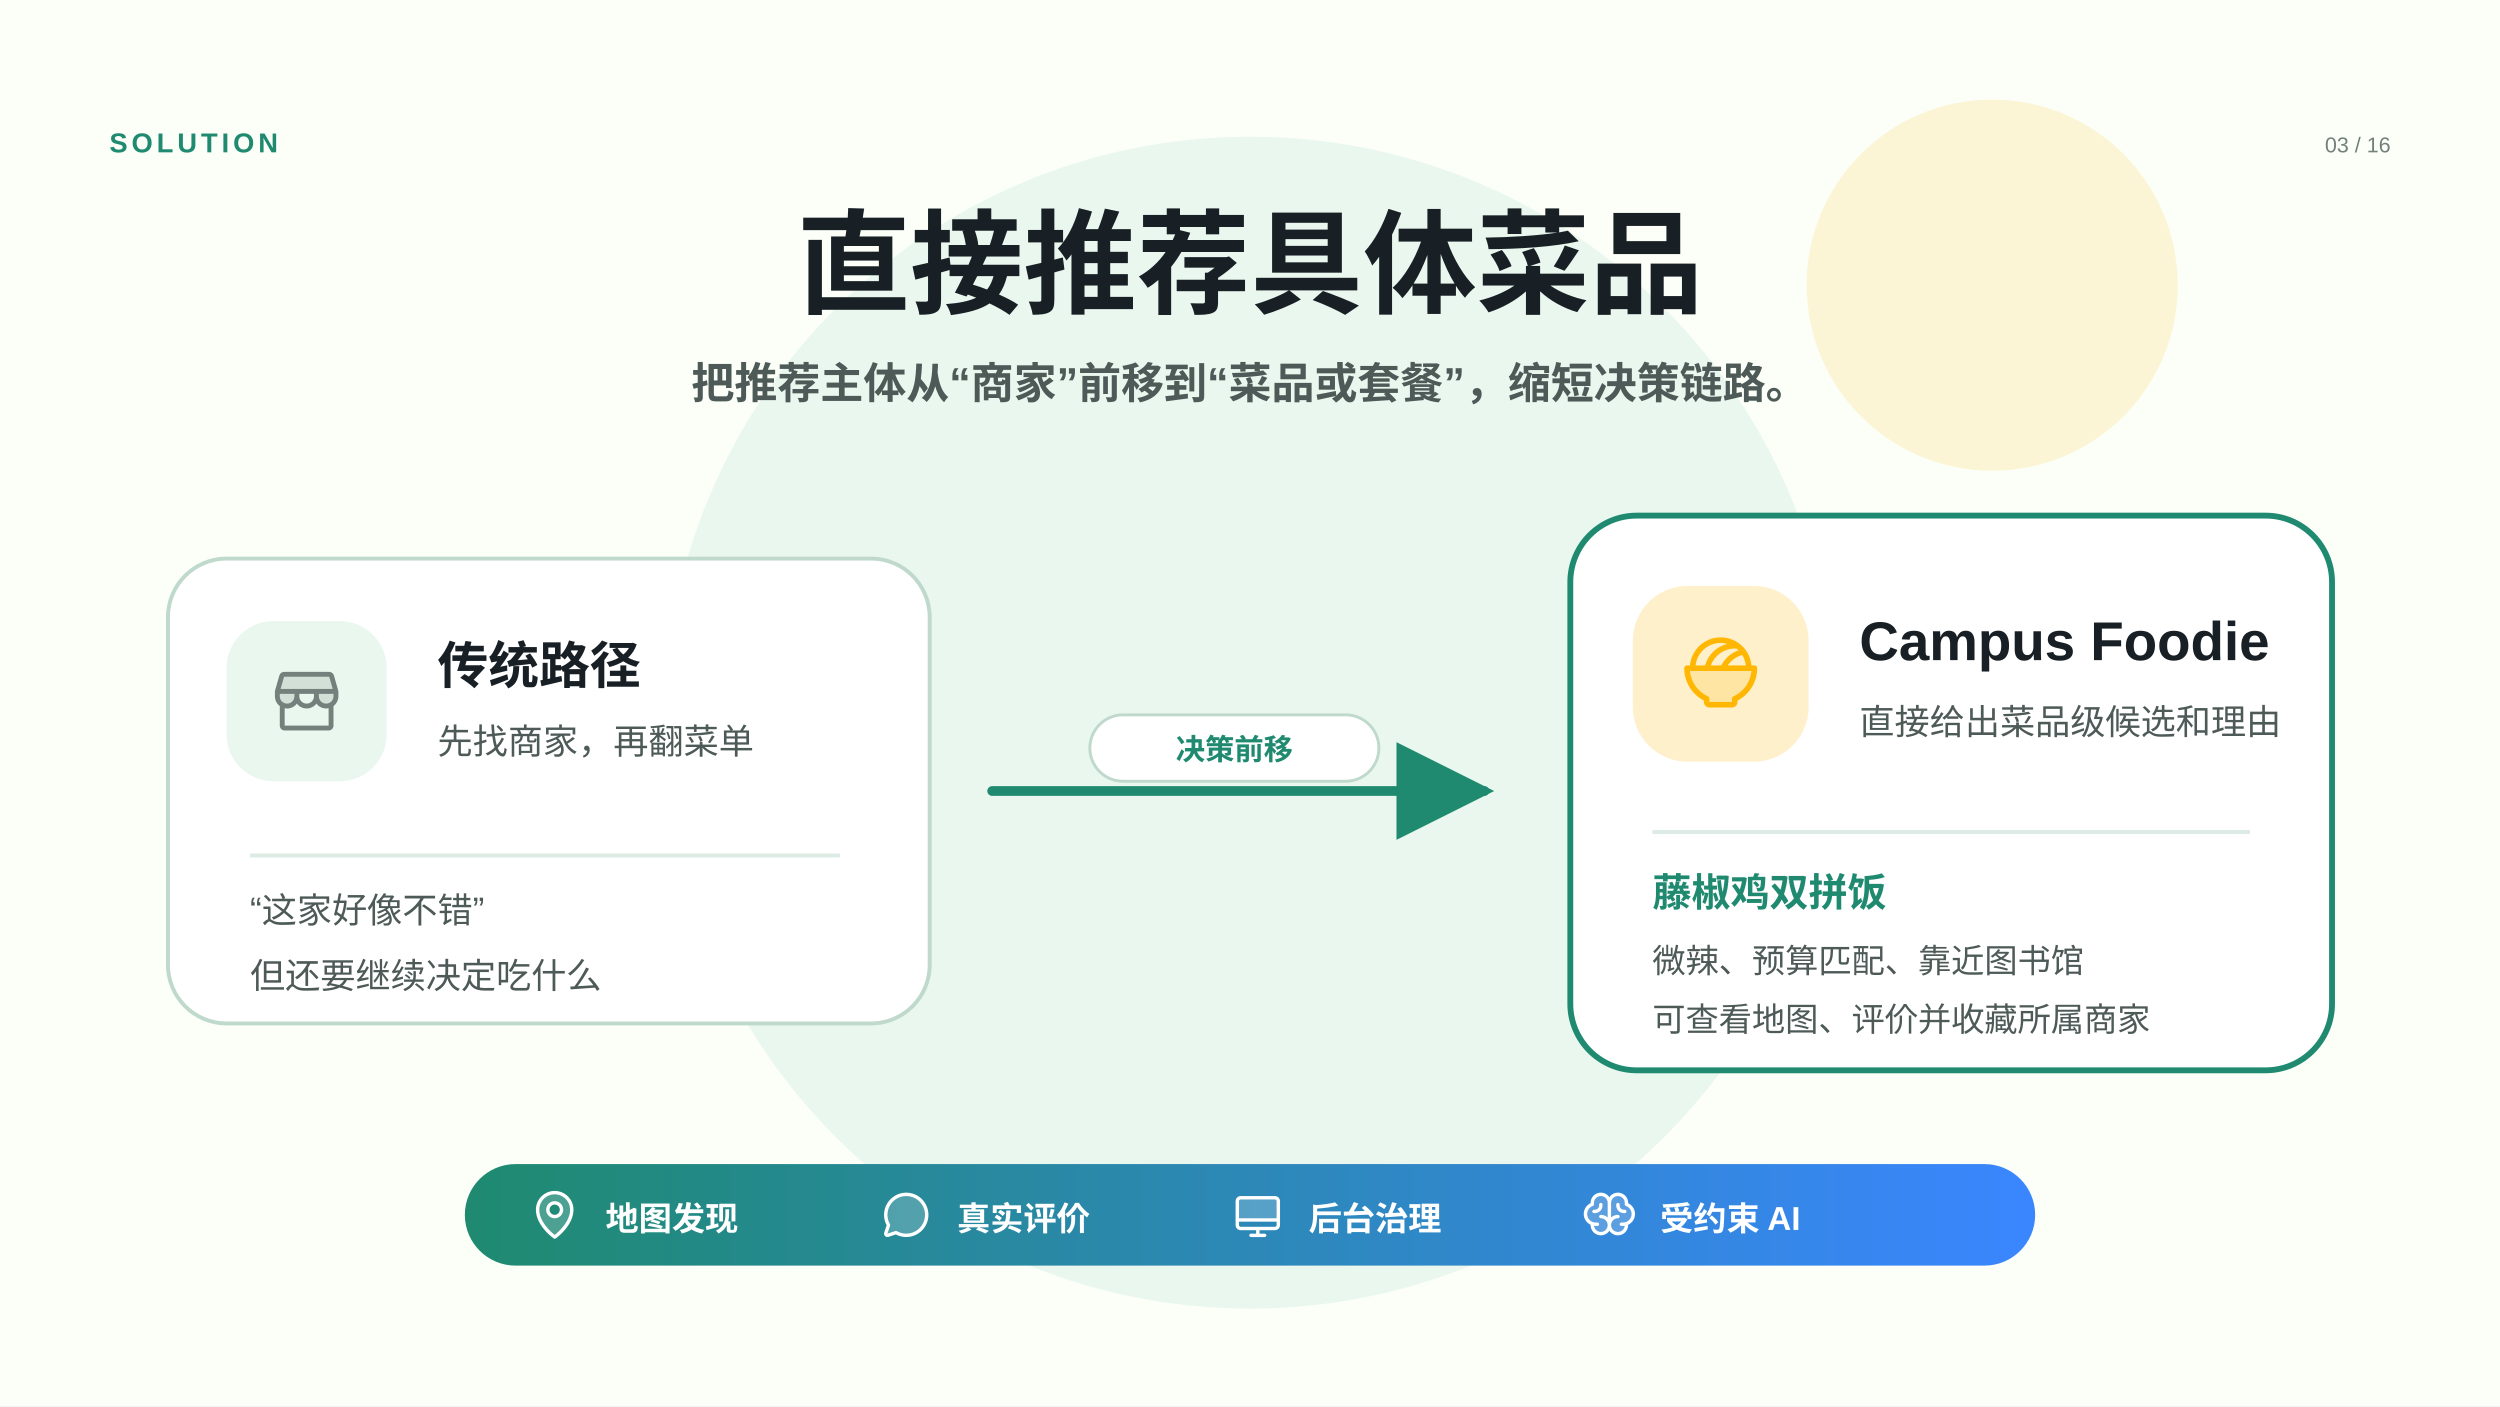
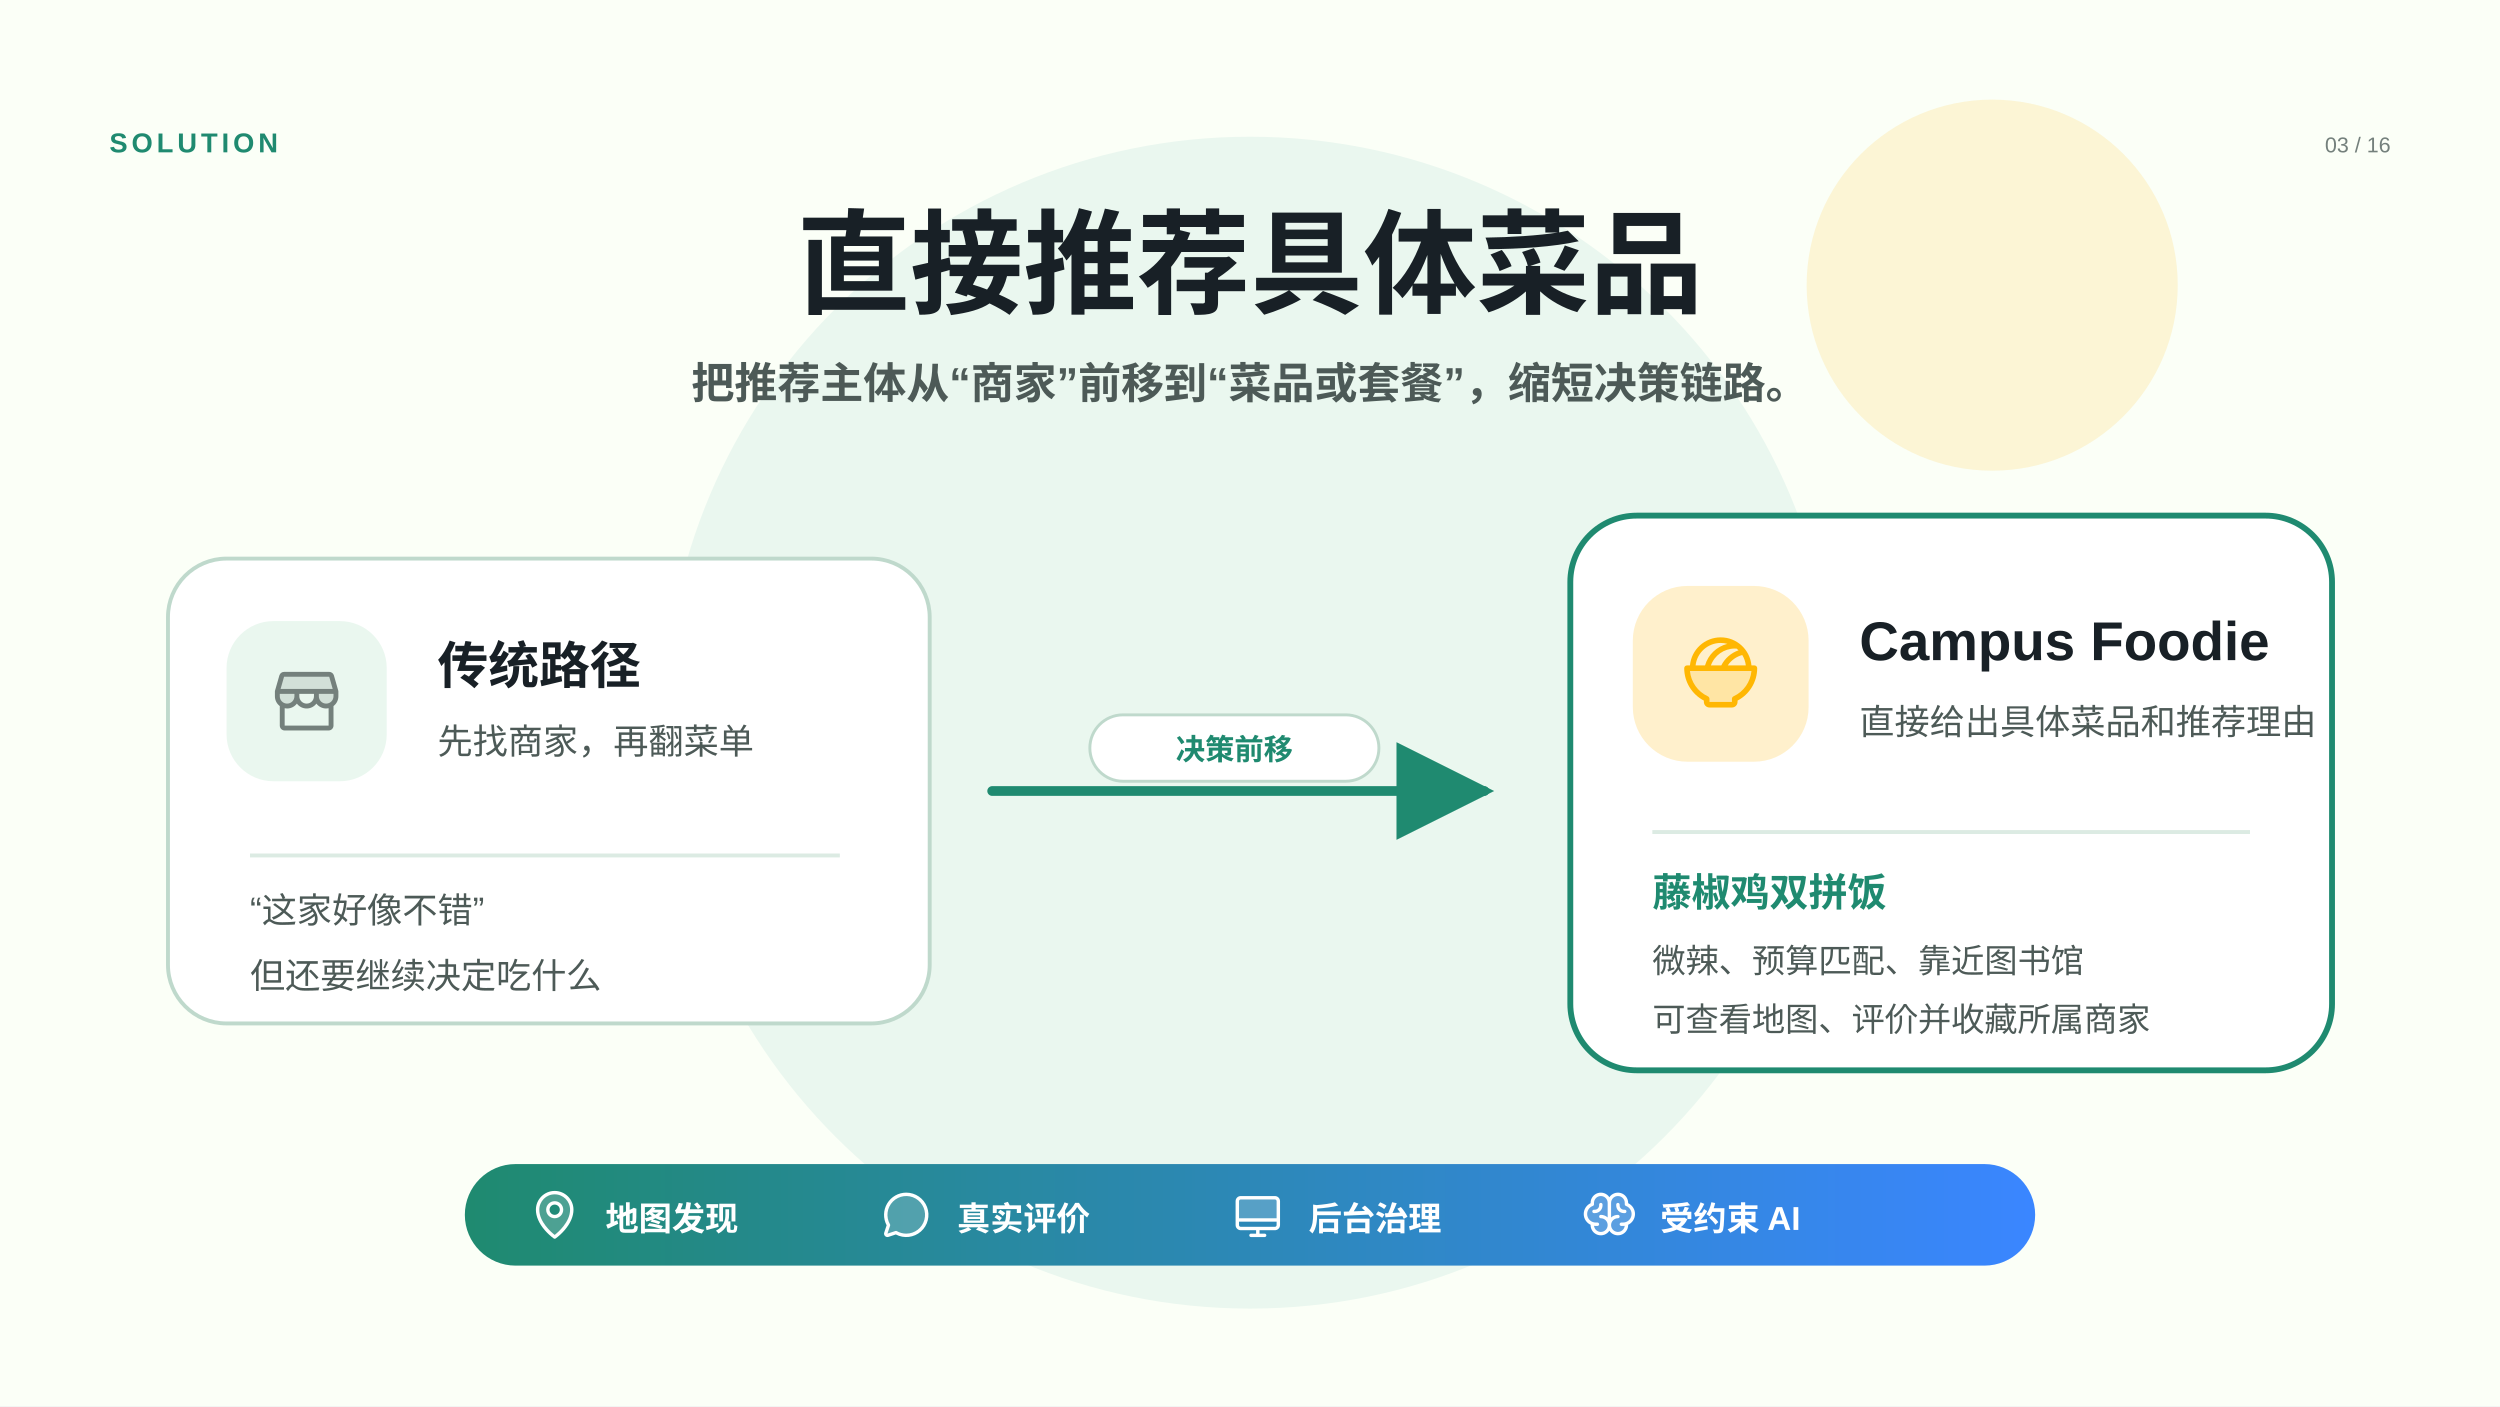
<svg xmlns="http://www.w3.org/2000/svg" viewBox="0 0 1280 720" width="1280" height="720">
  <defs>
    <linearGradient id="heroGreen" x1="0%" y1="0%" x2="100%" y2="0%">
      <stop offset="0%" stop-color="#1F8A70" />
      <stop offset="100%" stop-color="#3A86FF" />
    </linearGradient>
    <marker id="arrowPrimary" markerWidth="10" markerHeight="10" refX="9" refY="5" orient="auto" markerUnits="strokeWidth">
      <path d="M0,0 L10,5 L0,10 Z" fill="#1F8A70" />
    </marker>
  </defs>
  <g id="background">
    <rect x="0" y="0" width="1280" height="720" fill="#FBFFF7" />
    <circle cx="640" cy="370" r="300" fill="#EAF7EF" />
    <circle cx="1020" cy="146" r="95" fill="#FFB703" fill-opacity="0.14" />
  </g>
  <g id="header">
    <text x="56" y="78" font-family="'Microsoft YaHei', 'PingFang SC', Arial, sans-serif" font-size="14" font-weight="700" fill="#1F8A70" letter-spacing="2">SOLUTION</text>
    <text x="1224" y="78" text-anchor="end" font-family="'Microsoft YaHei', 'PingFang SC', Arial, sans-serif" font-size="11" fill="#74807C">03 / 16</text>
  </g>
  <g id="title-block">
    <text x="640" y="156" text-anchor="middle" font-family="'Trebuchet MS', 'Microsoft YaHei', 'PingFang SC', sans-serif" font-size="58" font-weight="800" fill="#182026">直接推荐具体菜品</text>
    <text x="640" y="204" text-anchor="middle" font-family="'Microsoft YaHei', 'PingFang SC', Arial, sans-serif" font-size="22" font-weight="700" fill="#4D5A57">把推荐主体从“商家”前移到“菜品或套餐”，缩短决策链路。</text>
  </g>
  <g id="before-block">
    <path fill="#FFFFFF" stroke="#BFD9CC" stroke-width="2" d="M116,286 H446 A30,30 0 0 1 476,316 V494 A30,30 0 0 1 446,524 H116 A30,30 0 0 1 86,494 V316 A30,30 0 0 1 116,286 Z" />
    <path fill="#EAF7EF" d="M140,318 H174 A24,24 0 0 1 198,342 V376 A24,24 0 0 1 174,400 H140 A24,24 0 0 1 116,376 V342 A24,24 0 0 1 140,318 Z" />
    <g transform="translate(137, 339) scale(0.15625)" fill="#74807C">
      <path d="M224,96v16a32,32,0,0,1-64,0V96H96v16a32,32,0,0,1-64,0V96L46.34,45.8A8,8,0,0,1,54,40H202a8,8,0,0,1,7.69,5.8Z" opacity="0.2" />
      <path d="M232,96a7.89,7.89,0,0,0-.3-2.2L217.35,43.6A16.07,16.07,0,0,0,202,32H54A16.07,16.07,0,0,0,38.65,43.6L24.31,93.8A7.89,7.89,0,0,0,24,96v16a40,40,0,0,0,16,32v64a16,16,0,0,0,16,16H200a16,16,0,0,0,16-16V144a40,40,0,0,0,16-32ZM54,48H202l11.42,40H42.61Zm50,56h48v8a24,24,0,0,1-48,0Zm-16,0v8a24,24,0,0,1-48,0v-8ZM200,208H56V151.2a40.57,40.57,0,0,0,8,.8,40,40,0,0,0,32-16,40,40,0,0,0,64,0,40,40,0,0,0,32,16,40.57,40.57,0,0,0,8-.8Zm-8-72a24,24,0,0,1-24-24v-8h48v8A24,24,0,0,1,192,136Z" />
    </g>
    <text x="224" y="350" font-family="'Microsoft YaHei', 'PingFang SC', Arial, sans-serif" font-size="26" font-weight="800" fill="#182026">传统路径</text>
    <text x="224" y="386" font-family="'Microsoft YaHei', 'PingFang SC', Arial, sans-serif" font-size="18" fill="#4D5A57">先找商家，再翻菜单</text>
    <line x1="128" y1="438" x2="430" y2="438" stroke="#DCEBE3" stroke-width="2" />
    <text x="128" y="472" font-family="'Microsoft YaHei', 'PingFang SC', Arial, sans-serif" font-size="18" fill="#4D5A57">“这家好像不错”</text>
    <text x="128" y="506" font-family="'Microsoft YaHei', 'PingFang SC', Arial, sans-serif" font-size="18" fill="#4D5A57">但还要继续决定吃什么</text>
  </g>
  <g id="arrow-shift">
    <line x1="508" y1="405" x2="760" y2="405" stroke="#1F8A70" stroke-width="5" stroke-linecap="round" marker-end="url(#arrowPrimary)" />
    <path fill="#FFFFFF" stroke="#BFD9CC" stroke-width="1.5" d="M575,366 H689 A17,17 0 0 1 706,383 V383 A17,17 0 0 1 689,400 H575 A17,17 0 0 1 558,383 V383 A17,17 0 0 1 575,366 Z" />
    <text x="632" y="389" text-anchor="middle" font-family="'Microsoft YaHei', 'PingFang SC', Arial, sans-serif" font-size="15" font-weight="700" fill="#1F8A70">决策前移</text>
  </g>
  <g id="after-block">
    <path fill="#FFFFFF" stroke="#1F8A70" stroke-width="3" d="M838,264 H1160 A34,34 0 0 1 1194,298 V514 A34,34 0 0 1 1160,548 H838 A34,34 0 0 1 804,514 V298 A34,34 0 0 1 838,264 Z" />
    <path fill="#FFB703" fill-opacity="0.20" d="M864,300 H898 A28,28 0 0 1 926,328 V362 A28,28 0 0 1 898,390 H864 A28,28 0 0 1 836,362 V328 A28,28 0 0 1 864,300 Z" />
    <g transform="translate(858, 322) scale(0.179688)" fill="#FFB703">
      <path d="M224,112a96,96,0,0,1-56,87.3V208a8,8,0,0,1-8,8H96a8,8,0,0,1-8-8v-8.7A96,96,0,0,1,32,112Z" opacity="0.2" />
      <path d="M224,104h-8.37a88,88,0,0,0-175.26,0H32a8,8,0,0,0-8,8,104.35,104.35,0,0,0,56,92.28V208a16,16,0,0,0,16,16h64a16,16,0,0,0,16-16v-3.72A104.35,104.35,0,0,0,232,112,8,8,0,0,0,224,104ZM173.48,56.23q2.75,2.25,5.27,4.75a87.92,87.92,0,0,0-49.15,43H100.1A72.26,72.26,0,0,1,168,56C169.83,56,171.66,56.09,173.48,56.23Zm15.91,18.2A71.45,71.45,0,0,1,199.54,104H148.12A71.84,71.84,0,0,1,189.39,74.43ZM128,40a71.87,71.87,0,0,1,19,2.57A88.36,88.36,0,0,0,83.33,104H56.46A72.08,72.08,0,0,1,128,40Zm36.66,152A8,8,0,0,0,160,199.3V208H96v-8.7A8,8,0,0,0,91.34,192a88.29,88.29,0,0,1-51-72H215.63A88.29,88.29,0,0,1,164.66,192Z" />
    </g>
    <text x="952" y="338" font-family="'Microsoft YaHei', 'PingFang SC', Arial, sans-serif" font-size="28" font-weight="800" fill="#182026">Campus Foodie</text>
-     <text x="952" y="376" font-family="'Microsoft YaHei', 'PingFang SC', Arial, sans-serif" font-size="18" fill="#4D5A57">直接给出菜品级候选和理由</text>
+     <text x="952" y="376" font-family="'Microsoft YaHei', 'PingFang SC', Arial, sans-serif" font-size="18" fill="#4D5A57">直接给出具体菜品和推荐理由</text>
    <line x1="846" y1="426" x2="1152" y2="426" stroke="#DCEBE3" stroke-width="2" />
    <text x="846" y="464" font-family="'Microsoft YaHei', 'PingFang SC', Arial, sans-serif" font-size="20" font-weight="700" fill="#1F8A70">藤椒鸡双拼饭</text>
    <text x="846" y="498" font-family="'Microsoft YaHei', 'PingFang SC', Arial, sans-serif" font-size="17" fill="#4D5A57">微辣、预算匹配、靠近图书馆</text>
    <text x="846" y="528" font-family="'Microsoft YaHei', 'PingFang SC', Arial, sans-serif" font-size="17" fill="#4D5A57">可查看地图、评价并收藏所属商家</text>
  </g>
  <g id="capability-strip">
    <path fill="url(#heroGreen)" d="M264,596 H1016 A26,26 0 0 1 1042,622 V622 A26,26 0 0 1 1016,648 H264 A26,26 0 0 1 238,622 V622 A26,26 0 0 1 264,596 Z" />
    <g transform="translate(270, 608) scale(0.109375)" fill="#FFFFFF">
      <path d="M128,24a80,80,0,0,0-80,80c0,72,80,128,80,128s80-56,80-128A80,80,0,0,0,128,24Zm0,112a32,32,0,1,1,32-32A32,32,0,0,1,128,136Z" opacity="0.2" />
      <path d="M128,64a40,40,0,1,0,40,40A40,40,0,0,0,128,64Zm0,64a24,24,0,1,1,24-24A24,24,0,0,1,128,128Zm0-112a88.1,88.1,0,0,0-88,88c0,31.4,14.51,64.68,42,96.25a254.19,254.19,0,0,0,41.45,38.3,8,8,0,0,0,9.18,0A254.19,254.19,0,0,0,174,200.25c27.45-31.57,42-64.85,42-96.25A88.1,88.1,0,0,0,128,16Zm0,206c-16.53-13-72-60.75-72-118a72,72,0,0,1,144,0C200,161.23,144.53,209,128,222Z" />
    </g>
    <text x="310" y="630" font-family="'Microsoft YaHei', 'PingFang SC', Arial, sans-serif" font-size="17" font-weight="700" fill="#FFFFFF">地图发现</text>
    <g transform="translate(450, 608) scale(0.109375)" fill="#FFFFFF">
      <path d="M224,128A96,96,0,0,1,79.93,211.11h0L42.54,223.58a8,8,0,0,1-10.12-10.12l12.47-37.39h0A96,96,0,1,1,224,128Z" opacity="0.2" />
      <path d="M128,24A104,104,0,0,0,36.18,176.88L24.83,210.93a16,16,0,0,0,20.24,20.24l34.05-11.35A104,104,0,1,0,128,24Zm0,192a87.87,87.87,0,0,1-44.06-11.81,8,8,0,0,0-6.54-.67L40,216,52.47,178.6a8,8,0,0,0-.66-6.54A88,88,0,1,1,128,216Z" />
    </g>
    <text x="490" y="630" font-family="'Microsoft YaHei', 'PingFang SC', Arial, sans-serif" font-size="17" font-weight="700" fill="#FFFFFF">真实评价</text>
    <g transform="translate(630, 608) scale(0.109375)" fill="#FFFFFF">
      <path d="M224,64v88H32V64A16,16,0,0,1,48,48H208A16,16,0,0,1,224,64Z" opacity="0.2" />
      <path d="M208,40H48A24,24,0,0,0,24,64V176a24,24,0,0,0,24,24h72v16H96a8,8,0,0,0,0,16h64a8,8,0,0,0,0-16H136V200h72a24,24,0,0,0,24-24V64A24,24,0,0,0,208,40ZM48,56H208a8,8,0,0,1,8,8v80H40V64A8,8,0,0,1,48,56ZM208,184H48a8,8,0,0,1-8-8V160H216v16A8,8,0,0,1,208,184Z" />
    </g>
    <text x="670" y="630" font-family="'Microsoft YaHei', 'PingFang SC', Arial, sans-serif" font-size="17" font-weight="700" fill="#FFFFFF">后台治理</text>
    <g transform="translate(810, 608) scale(0.109375)" fill="#FFFFFF">
      <path d="M240,124a48,48,0,0,1-32,45.27h0V176a40,40,0,0,1-80,0,40,40,0,0,1-80,0v-6.73h0a48,48,0,0,1,0-90.54V72a40,40,0,0,1,80,0,40,40,0,0,1,80,0v6.73A48,48,0,0,1,240,124Z" opacity="0.2" />
      <path d="M248,124a56.11,56.11,0,0,0-32-50.61V72a48,48,0,0,0-88-26.49A48,48,0,0,0,40,72v1.39a56,56,0,0,0,0,101.2V176a48,48,0,0,0,88,26.49A48,48,0,0,0,216,176v-1.41A56.09,56.09,0,0,0,248,124ZM88,208a32,32,0,0,1-31.81-28.56A55.87,55.87,0,0,0,64,180h8a8,8,0,0,0,0-16H64A40,40,0,0,1,50.67,86.27,8,8,0,0,0,56,78.73V72a32,32,0,0,1,64,0v68.26A47.8,47.8,0,0,0,88,128a8,8,0,0,0,0,16,32,32,0,0,1,0,64Zm104-44h-8a8,8,0,0,0,0,16h8a55.87,55.87,0,0,0,7.81-.56A32,32,0,1,1,168,144a8,8,0,0,0,0-16,47.8,47.8,0,0,0-32,12.26V72a32,32,0,0,1,64,0v6.73a8,8,0,0,0,5.33,7.54A40,40,0,0,1,192,164Zm16-52a8,8,0,0,1-8,8h-4a36,36,0,0,1-36-36V80a8,8,0,0,1,16,0v4a20,20,0,0,0,20,20h4A8,8,0,0,1,208,112ZM60,120H56a8,8,0,0,1,0-16h4A20,20,0,0,0,80,84V80a8,8,0,0,1,16,0v4A36,36,0,0,1,60,120Z" />
    </g>
    <text x="850" y="630" font-family="'Microsoft YaHei', 'PingFang SC', Arial, sans-serif" font-size="17" font-weight="700" fill="#FFFFFF">受约束 AI</text>
  </g>
</svg>
